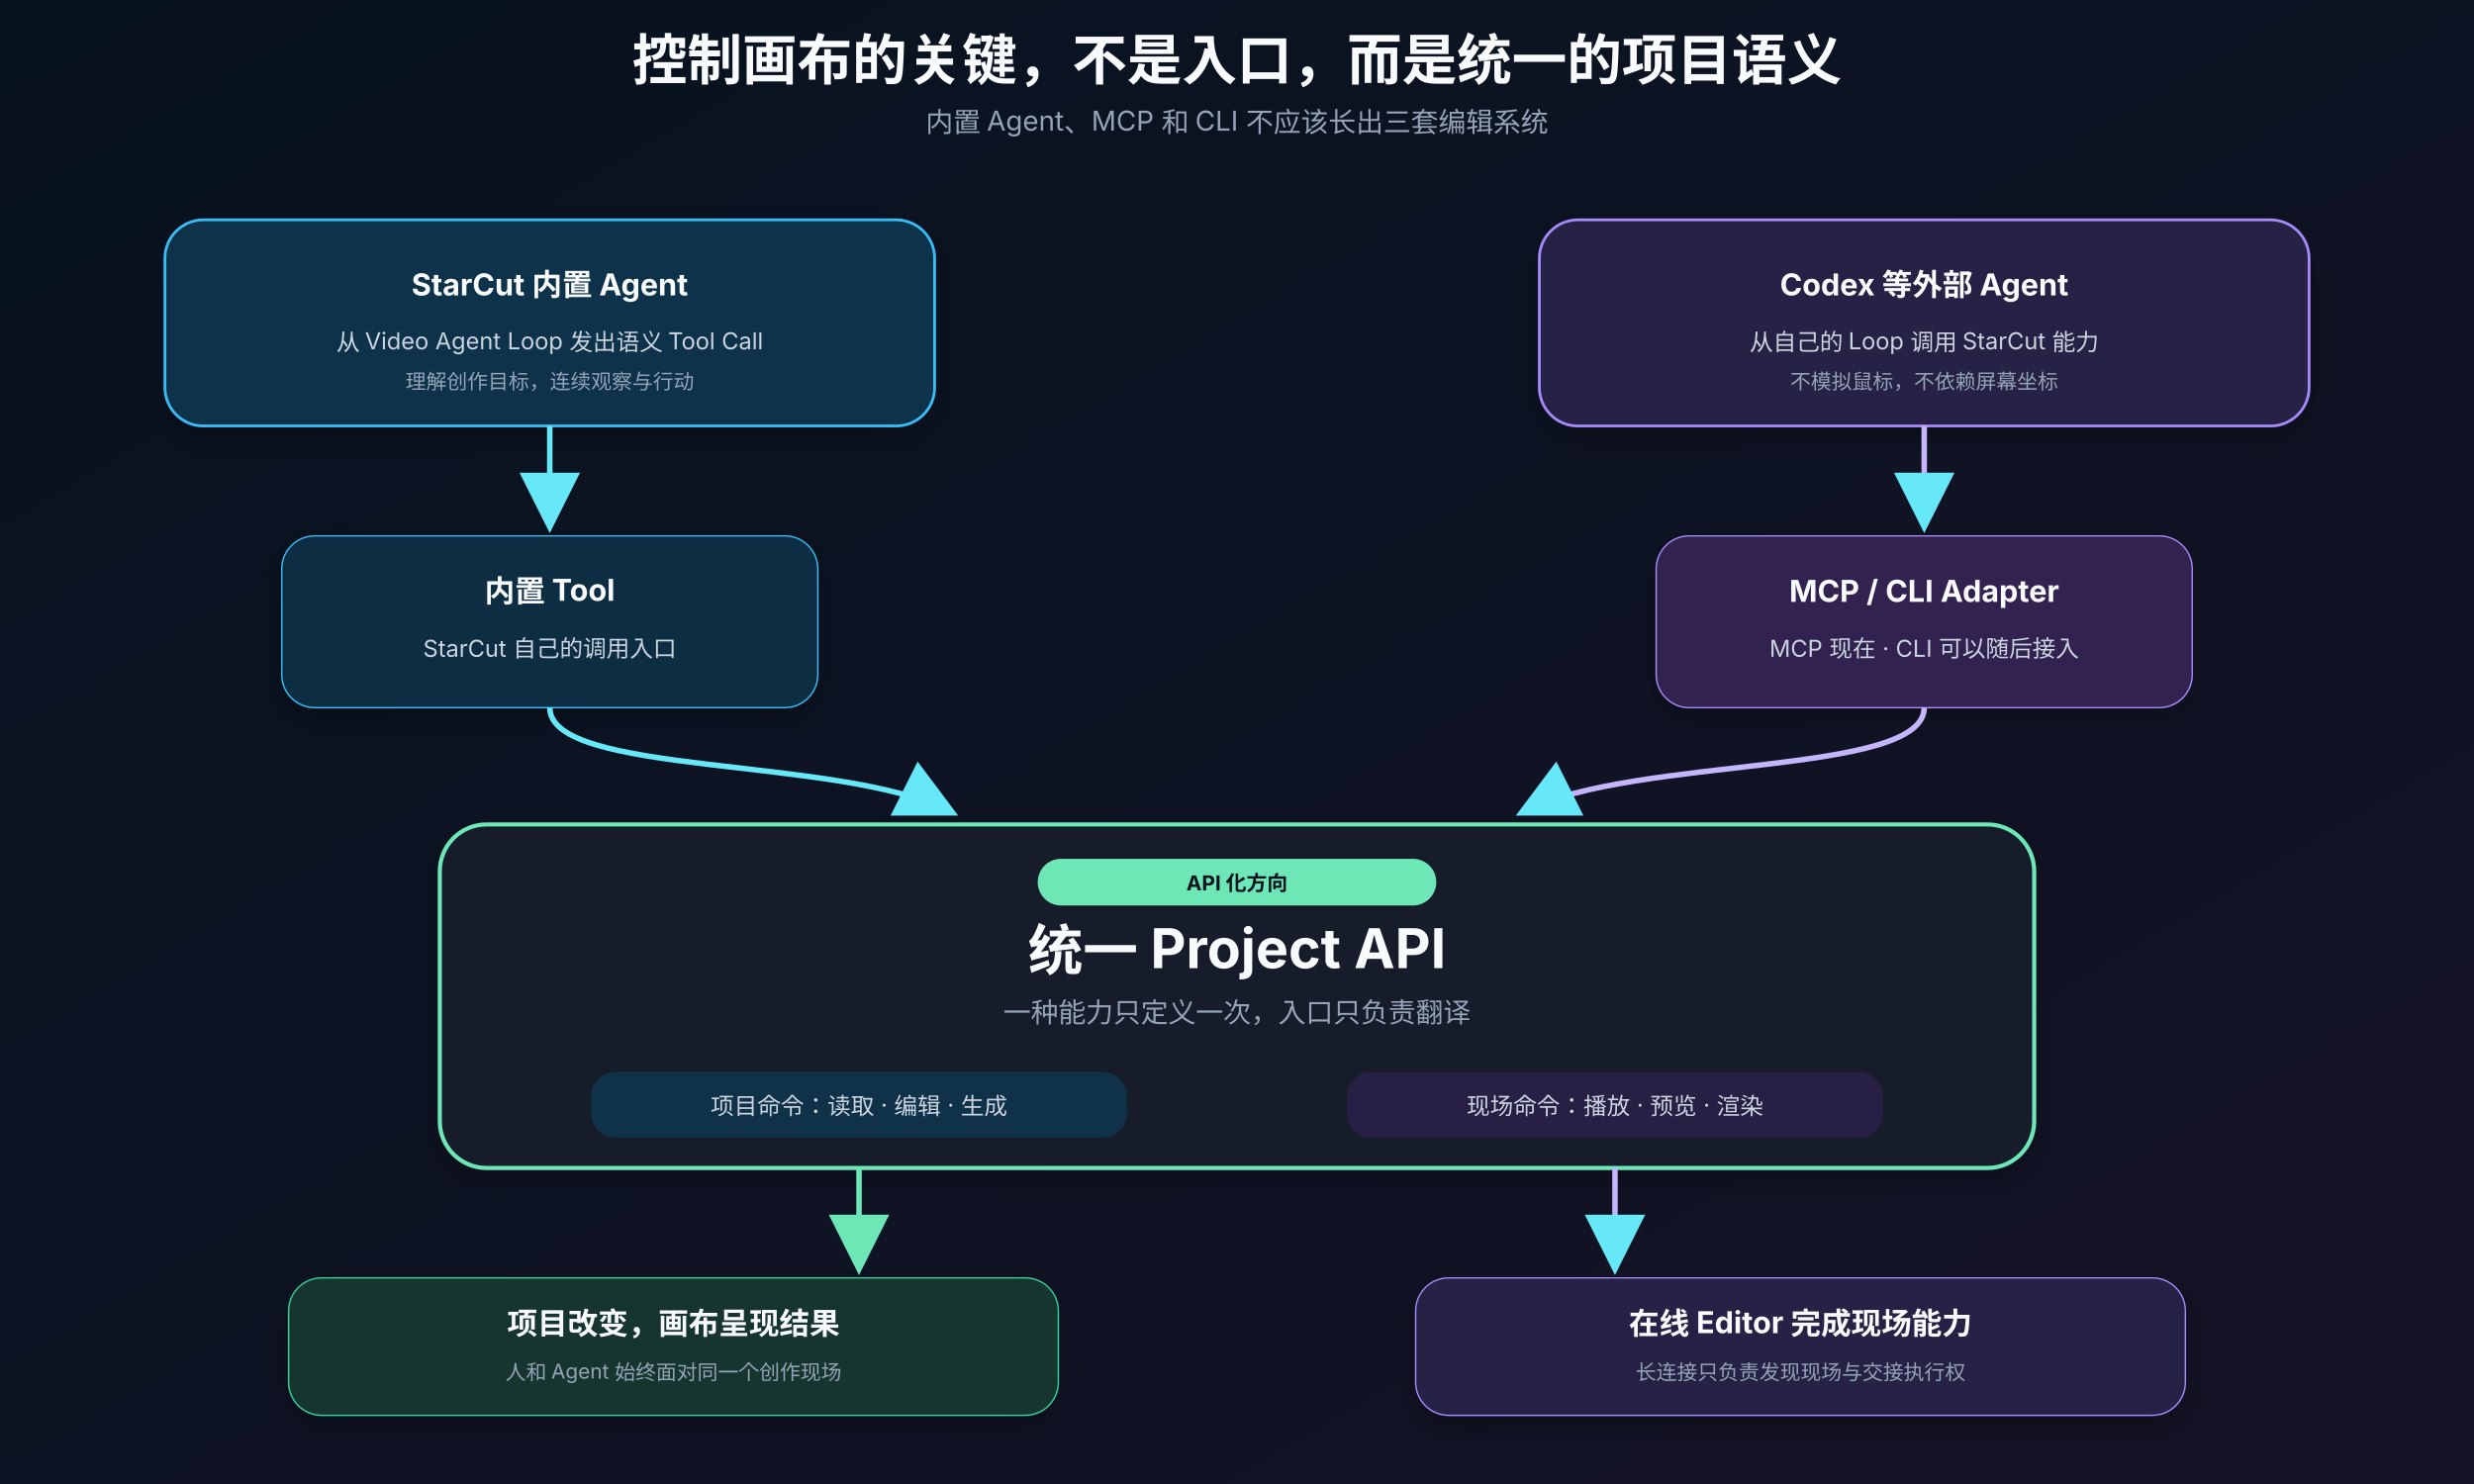
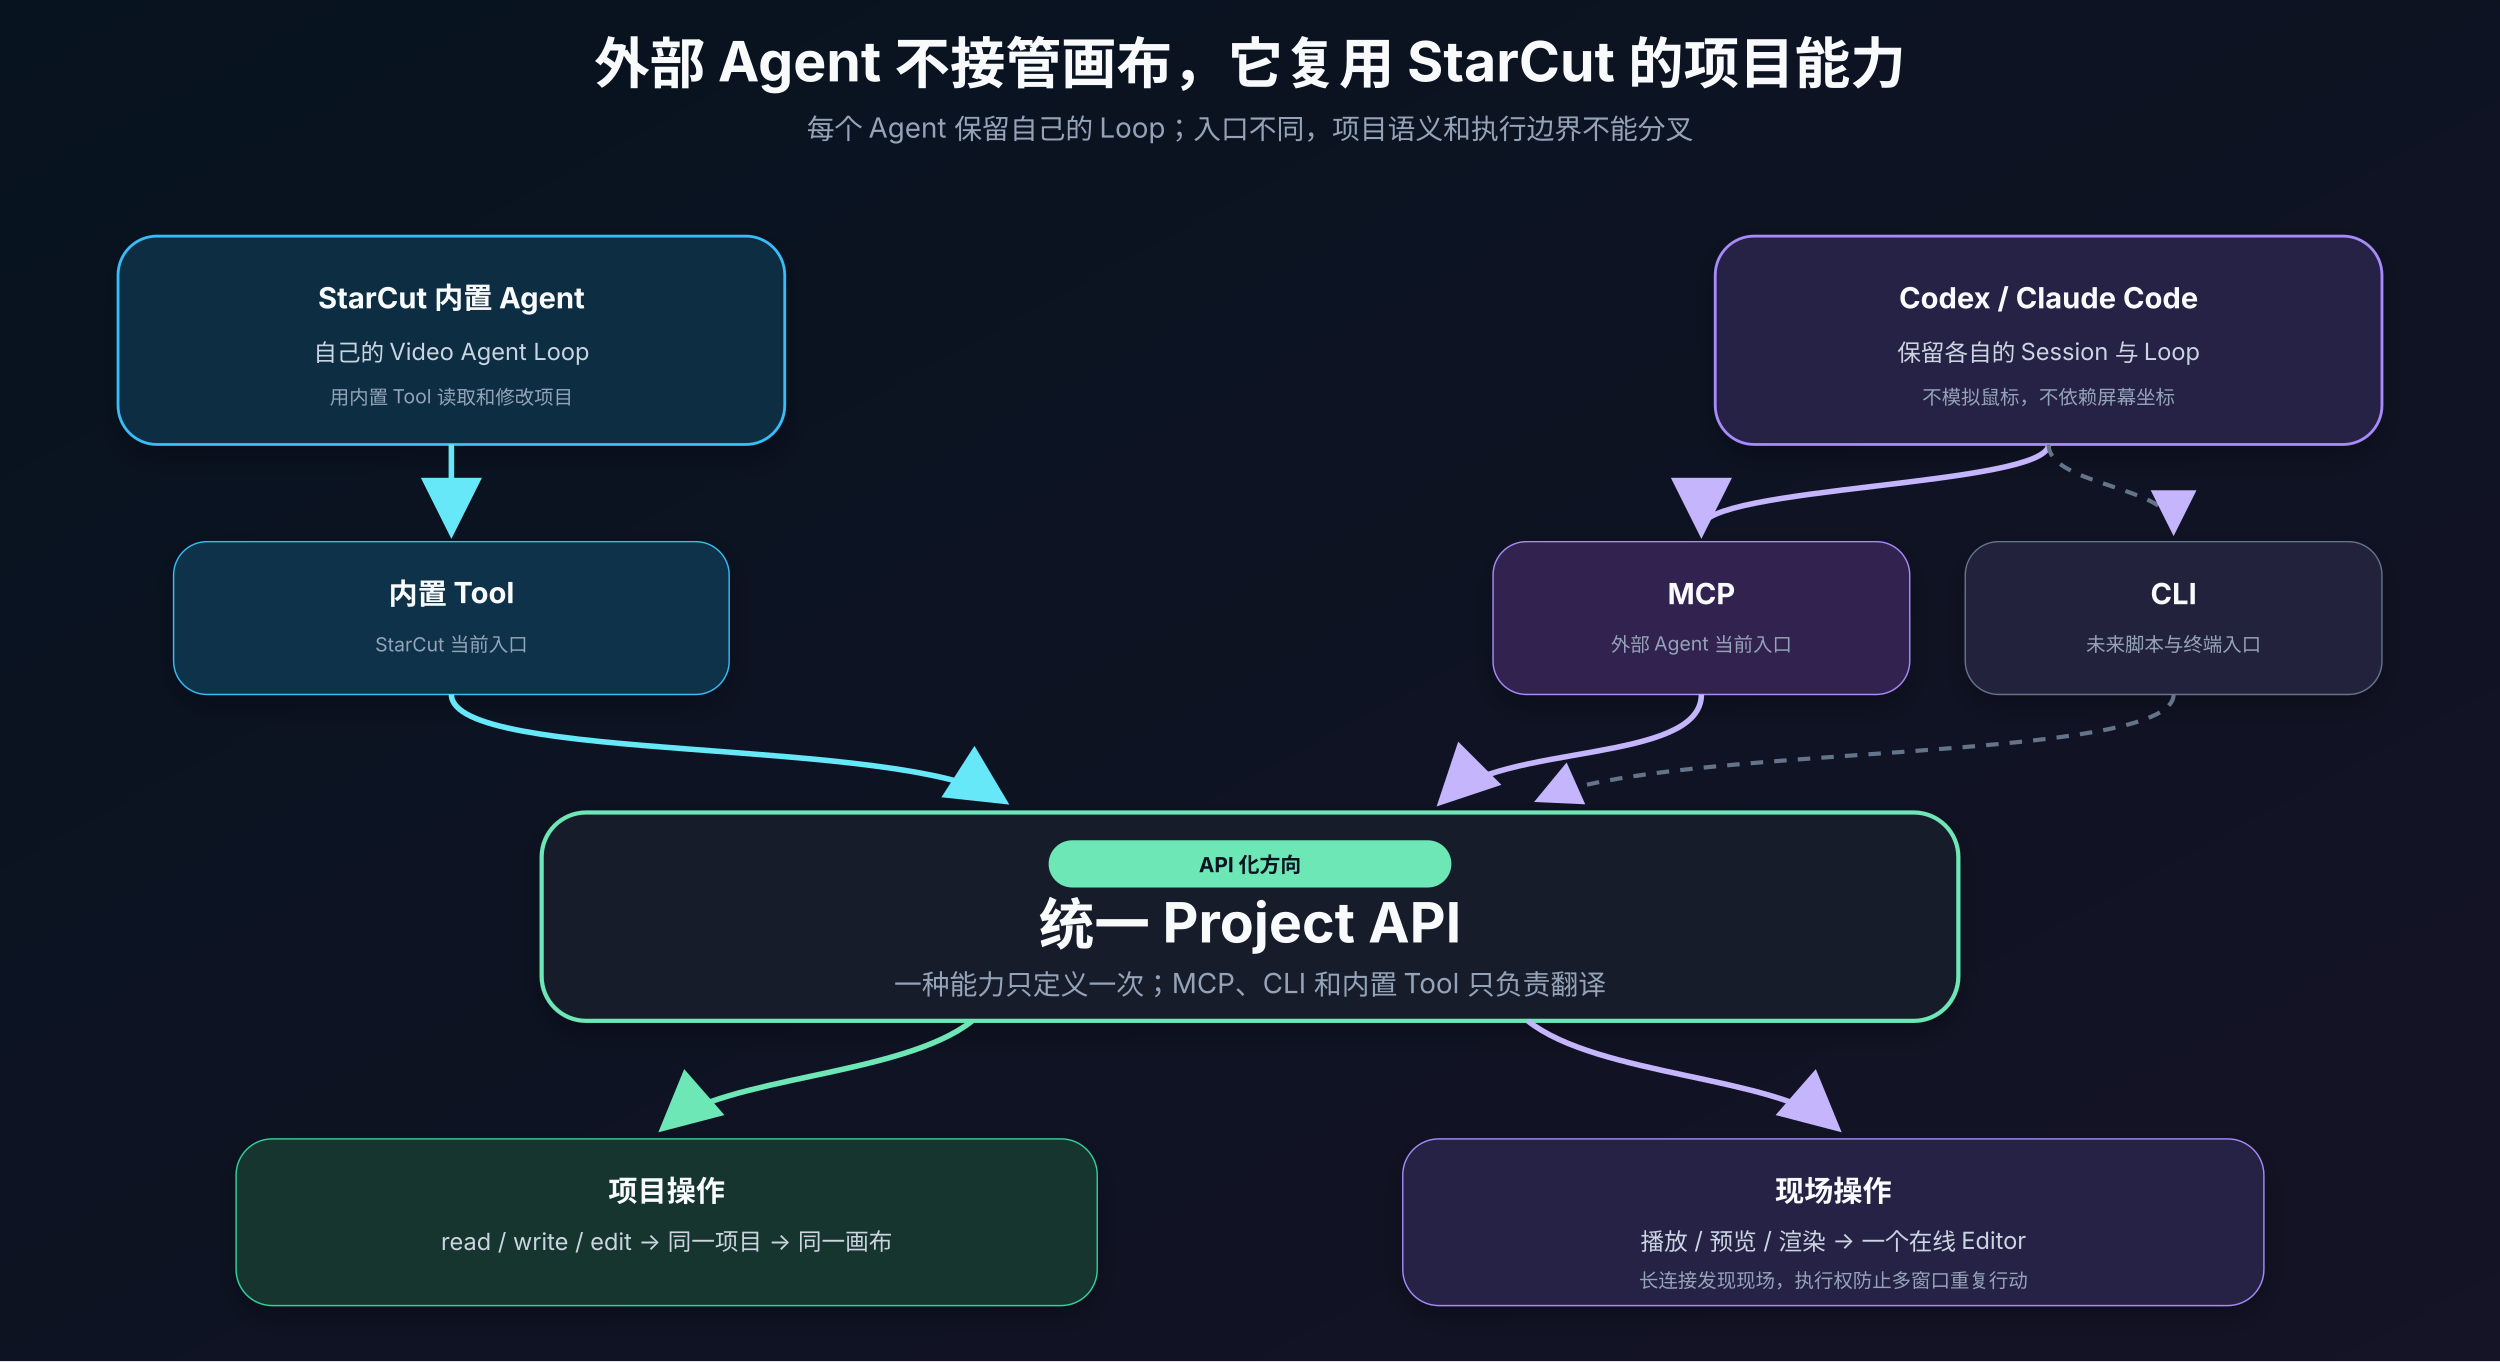
- <svg xmlns="http://www.w3.org/2000/svg" width="1800" height="1080" viewBox="0 0 1800 1080" role="img" aria-labelledby="title desc">
+ <svg xmlns="http://www.w3.org/2000/svg" width="1800" height="980" viewBox="0 0 1800 980" role="img" aria-labelledby="title desc">
  <defs>
    <linearGradient id="bg" x1="0" y1="0" x2="1" y2="1">
      <stop stop-color="#07131f" />
      <stop offset="1" stop-color="#151326" />
    </linearGradient>
    <filter id="shadow" x="-20%" y="-20%" width="140%" height="140%">
      <feDropShadow dx="0" dy="8" stdDeviation="10" flood-color="#000" flood-opacity=".28" />
    </filter>
    <marker id="cyan" markerWidth="11" markerHeight="11" refX="9" refY="5.5" orient="auto">
      <path d="M0 0L11 5.5L0 11Z" fill="#67e8f9" />
    </marker>
+     <marker id="violet" markerWidth="11" markerHeight="11" refX="9" refY="5.5" orient="auto">
+       <path d="M0 0L11 5.5L0 11Z" fill="#c4b5fd" />
+     </marker>
    <marker id="green" markerWidth="11" markerHeight="11" refX="9" refY="5.5" orient="auto">
      <path d="M0 0L11 5.5L0 11Z" fill="#6ee7b7" />
    </marker>
-     <style>text{font-family:Inter,"PingFang SC","Microsoft YaHei",sans-serif}.h{font-size:40px;font-weight:700;fill:#f8fafc}.sub{font-size:20px;fill:#94a3b8}.t{font-size:22px;font-weight:700;fill:#f8fafc}.p{font-size:17px;fill:#cbd5e1}.m{font-size:15px;fill:#94a3b8}.tag{font-size:15px;font-weight:700;fill:#07131f}.box{filter:url(#shadow)}</style>
+     <style>text{font-family:Inter,"PingFang SC","Microsoft YaHei",sans-serif}.h{font-size:40px;font-weight:700;fill:#f8fafc}.sub{font-size:20px;fill:#94a3b8}.t{font-size:21px;font-weight:700;fill:#f8fafc}.p{font-size:17px;fill:#cbd5e1}.m{font-size:14px;fill:#94a3b8}.tag{font-size:15px;font-weight:700}.box{filter:url(#shadow)}</style>
  </defs>
-   <rect width="1800" height="1080" fill="url(#bg)" />
-   <text x="900" y="58" text-anchor="middle" class="h">控制画布的关键，不是入口，而是统一的项目语义</text>
-   <text x="900" y="96" text-anchor="middle" class="sub">内置 Agent、MCP 和 CLI 不应该长出三套编辑系统</text>
+   <rect width="1800" height="980" fill="url(#bg)" />
+   <text x="900" y="60" text-anchor="middle" class="h">外部 Agent 不接管画布，它复用 StarCut 的项目能力</text>
+   <text x="900" y="100" text-anchor="middle" class="sub">每个 Agent 保留自己的 Loop；入口不同，项目语义和执行边界不能分叉</text>
  <g class="box">
-     <rect x="120" y="160" width="560" height="150" rx="28" fill="#103249" stroke="#38bdf8" stroke-width="2" />
-     <rect x="1120" y="160" width="560" height="150" rx="28" fill="#282044" stroke="#a78bfa" stroke-width="2" />
+     <rect x="85" y="170" width="480" height="150" rx="28" fill="#102e43" stroke="#38bdf8" stroke-width="2" />
+     <rect x="1235" y="170" width="480" height="150" rx="28" fill="#282044" stroke="#a78bfa" stroke-width="2" />
  </g>
-   <text x="400" y="215" text-anchor="middle" class="t">StarCut 内置 Agent</text>
-   <text x="400" y="255" text-anchor="middle" class="p">从 Video Agent Loop 发出语义 Tool Call</text>
-   <text x="400" y="283" text-anchor="middle" class="m">理解创作目标，连续观察与行动</text>
-   <text x="1400" y="215" text-anchor="middle" class="t">Codex 等外部 Agent</text>
-   <text x="1400" y="255" text-anchor="middle" class="p">从自己的 Loop 调用 StarCut 能力</text>
-   <text x="1400" y="283" text-anchor="middle" class="m">不模拟鼠标，不依赖屏幕坐标</text>
+   <text x="325" y="222" text-anchor="middle" class="t">StarCut 内置 Agent</text>
+   <text x="325" y="260" text-anchor="middle" class="p">自己的 Video Agent Loop</text>
+   <text x="325" y="291" text-anchor="middle" class="m">用内置 Tool 读取和修改项目</text>
+   <text x="1475" y="222" text-anchor="middle" class="t">Codex / Claude Code</text>
+   <text x="1475" y="260" text-anchor="middle" class="p">保留各自的 Session 与 Loop</text>
+   <text x="1475" y="291" text-anchor="middle" class="m">不模拟鼠标，不依赖屏幕坐标</text>
  <g class="box">
-     <rect x="205" y="390" width="390" height="125" rx="24" fill="#102e43" stroke="#38bdf8" />
-     <rect x="1205" y="390" width="390" height="125" rx="24" fill="#31244f" stroke="#a78bfa" />
+     <rect x="125" y="390" width="400" height="110" rx="24" fill="#103249" stroke="#38bdf8" />
+     <rect x="1075" y="390" width="300" height="110" rx="24" fill="#31244f" stroke="#a78bfa" />
+     <rect x="1415" y="390" width="300" height="110" rx="24" fill="#24213c" stroke="#64748b" />
  </g>
-   <text x="400" y="438" text-anchor="middle" class="t">内置 Tool</text>
-   <text x="400" y="478" text-anchor="middle" class="p">StarCut 自己的调用入口</text>
-   <text x="1400" y="438" text-anchor="middle" class="t">MCP / CLI Adapter</text>
-   <text x="1400" y="478" text-anchor="middle" class="p">MCP 现在 · CLI 可以随后接入</text>
-   <path d="M400 310V380" stroke="#67e8f9" stroke-width="4" fill="none" marker-end="url(#cyan)" />
-   <path d="M1400 310V380" stroke="#c4b5fd" stroke-width="4" fill="none" marker-end="url(#cyan)" />
+   <text x="325" y="435" text-anchor="middle" class="t">内置 Tool</text>
+   <text x="325" y="469" text-anchor="middle" class="m">StarCut 当前入口</text>
+   <text x="1225" y="435" text-anchor="middle" class="t">MCP</text>
+   <text x="1225" y="469" text-anchor="middle" class="m">外部 Agent 当前入口</text>
+   <text x="1565" y="435" text-anchor="middle" class="t">CLI</text>
+   <text x="1565" y="469" text-anchor="middle" class="m">未来脚本与终端入口</text>
+   <path d="M325 320V380" stroke="#67e8f9" stroke-width="4" marker-end="url(#cyan)" />
+   <path d="M1475 320C1475 350 1225 350 1225 380" stroke="#c4b5fd" stroke-width="4" fill="none" marker-end="url(#violet)" />
+   <path d="M1475 320C1475 350 1565 350 1565 380" stroke="#64748b" stroke-width="3" fill="none" stroke-dasharray="9 8" marker-end="url(#violet)" />
  <g class="box">
-     <rect x="320" y="600" width="1160" height="250" rx="34" fill="#121d2c" stroke="#6ee7b7" stroke-width="3" />
+     <rect x="390" y="585" width="1020" height="150" rx="32" fill="#121d2c" stroke="#6ee7b7" stroke-width="3" />
  </g>
-   <rect x="755" y="625" width="290" height="34" rx="17" fill="#6ee7b7" />
-   <text x="900" y="648" text-anchor="middle" class="tag">API 化方向</text>
-   <text x="900" y="706" text-anchor="middle" class="h">统一 Project API</text>
-   <text x="900" y="744" text-anchor="middle" class="sub">一种能力只定义一次，入口只负责翻译</text>
-   <rect x="430" y="780" width="390" height="48" rx="18" fill="#103249" />
-   <rect x="980" y="780" width="390" height="48" rx="18" fill="#282044" />
-   <text x="625" y="811" text-anchor="middle" class="p">项目命令：读取 · 编辑 · 生成</text>
-   <text x="1175" y="811" text-anchor="middle" class="p">现场命令：播放 · 预览 · 渲染</text>
-   <path d="M400 515C400 565 610 550 690 590" stroke="#67e8f9" stroke-width="4" fill="none" marker-end="url(#cyan)" />
-   <path d="M1400 515C1400 565 1190 550 1110 590" stroke="#c4b5fd" stroke-width="4" fill="none" marker-end="url(#cyan)" />
+   <rect x="755" y="605" width="290" height="34" rx="17" fill="#6ee7b7" />
+   <text x="900" y="628" text-anchor="middle" class="tag" fill="#07131f">API 化方向</text>
+   <text x="900" y="680" text-anchor="middle" class="h">统一 Project API</text>
+   <text x="900" y="716" text-anchor="middle" class="sub">一种能力只定义一次；MCP、CLI 和内置 Tool 只负责翻译</text>
+   <path d="M325 500C325 550 650 530 720 575" stroke="#67e8f9" stroke-width="4" fill="none" marker-end="url(#cyan)" />
+   <path d="M1225 500C1225 550 1080 535 1040 575" stroke="#c4b5fd" stroke-width="4" fill="none" marker-end="url(#violet)" />
+   <path d="M1565 500C1565 550 1200 535 1110 575" stroke="#64748b" stroke-width="3" fill="none" stroke-dasharray="9 8" marker-end="url(#violet)" />
  <g class="box">
-     <rect x="210" y="930" width="560" height="100" rx="24" fill="#15342f" stroke="#34d399" />
-     <rect x="1030" y="930" width="560" height="100" rx="24" fill="#282044" stroke="#a78bfa" />
+     <rect x="170" y="820" width="620" height="120" rx="26" fill="#15342f" stroke="#34d399" />
+     <rect x="1010" y="820" width="620" height="120" rx="26" fill="#282044" stroke="#a78bfa" />
  </g>
-   <text x="490" y="971" text-anchor="middle" class="t">项目改变，画布呈现结果</text>
-   <text x="490" y="1004" text-anchor="middle" class="m">人和 Agent 始终面对同一个创作现场</text>
-   <text x="1310" y="971" text-anchor="middle" class="t">在线 Editor 完成现场能力</text>
-   <text x="1310" y="1004" text-anchor="middle" class="m">长连接只负责发现现场与交接执行权</text>
-   <path d="M625 850V920" stroke="#6ee7b7" stroke-width="4" fill="none" marker-end="url(#green)" />
-   <path d="M1175 850V920" stroke="#c4b5fd" stroke-width="4" fill="none" marker-end="url(#cyan)" />
+   <text x="480" y="865" text-anchor="middle" class="t">项目操作</text>
+   <text x="480" y="900" text-anchor="middle" class="p">read / write / edit → 同一项目 → 同一画布</text>
+   <text x="1320" y="865" text-anchor="middle" class="t">现场操作</text>
+   <text x="1320" y="900" text-anchor="middle" class="p">播放 / 预览 / 渲染 → 一个在线 Editor</text>
+   <text x="1320" y="927" text-anchor="middle" class="m">长连接发现现场，执行权防止多窗口重复行动</text>
+   <path d="M700 735C650 775 520 775 480 810" stroke="#6ee7b7" stroke-width="4" fill="none" marker-end="url(#green)" />
+   <path d="M1100 735C1150 775 1280 775 1320 810" stroke="#c4b5fd" stroke-width="4" fill="none" marker-end="url(#violet)" />
</svg>
